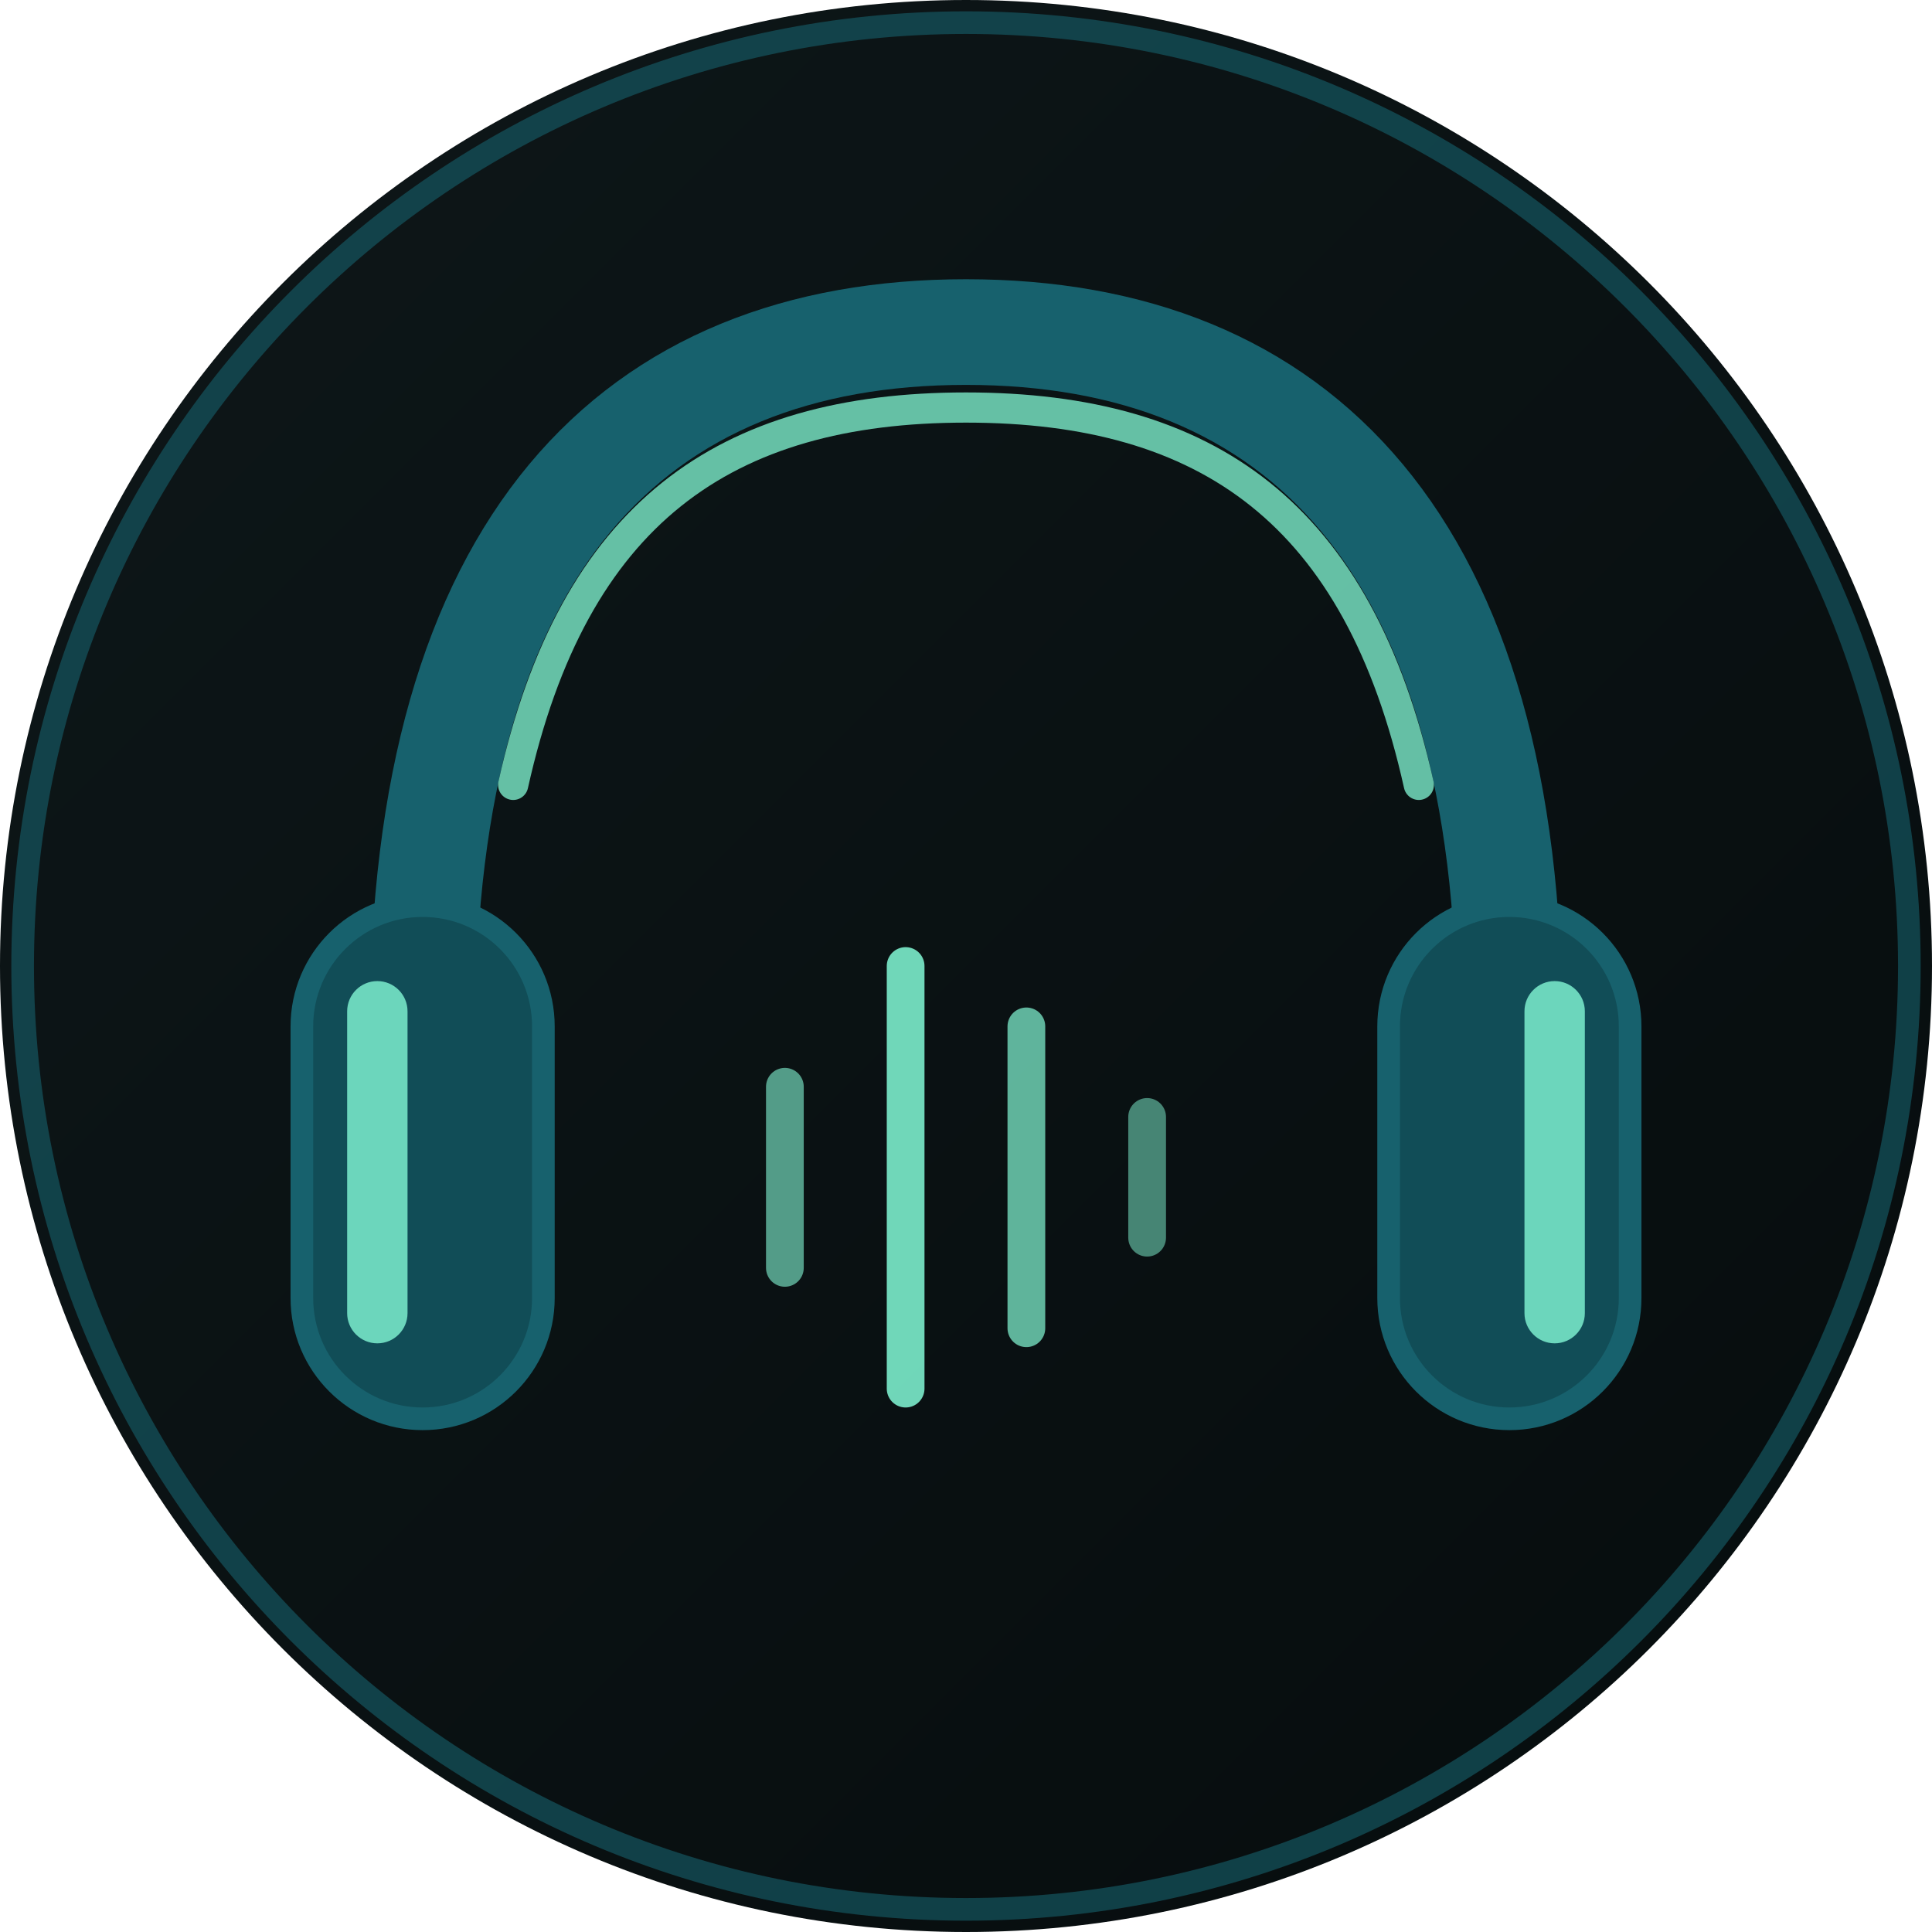
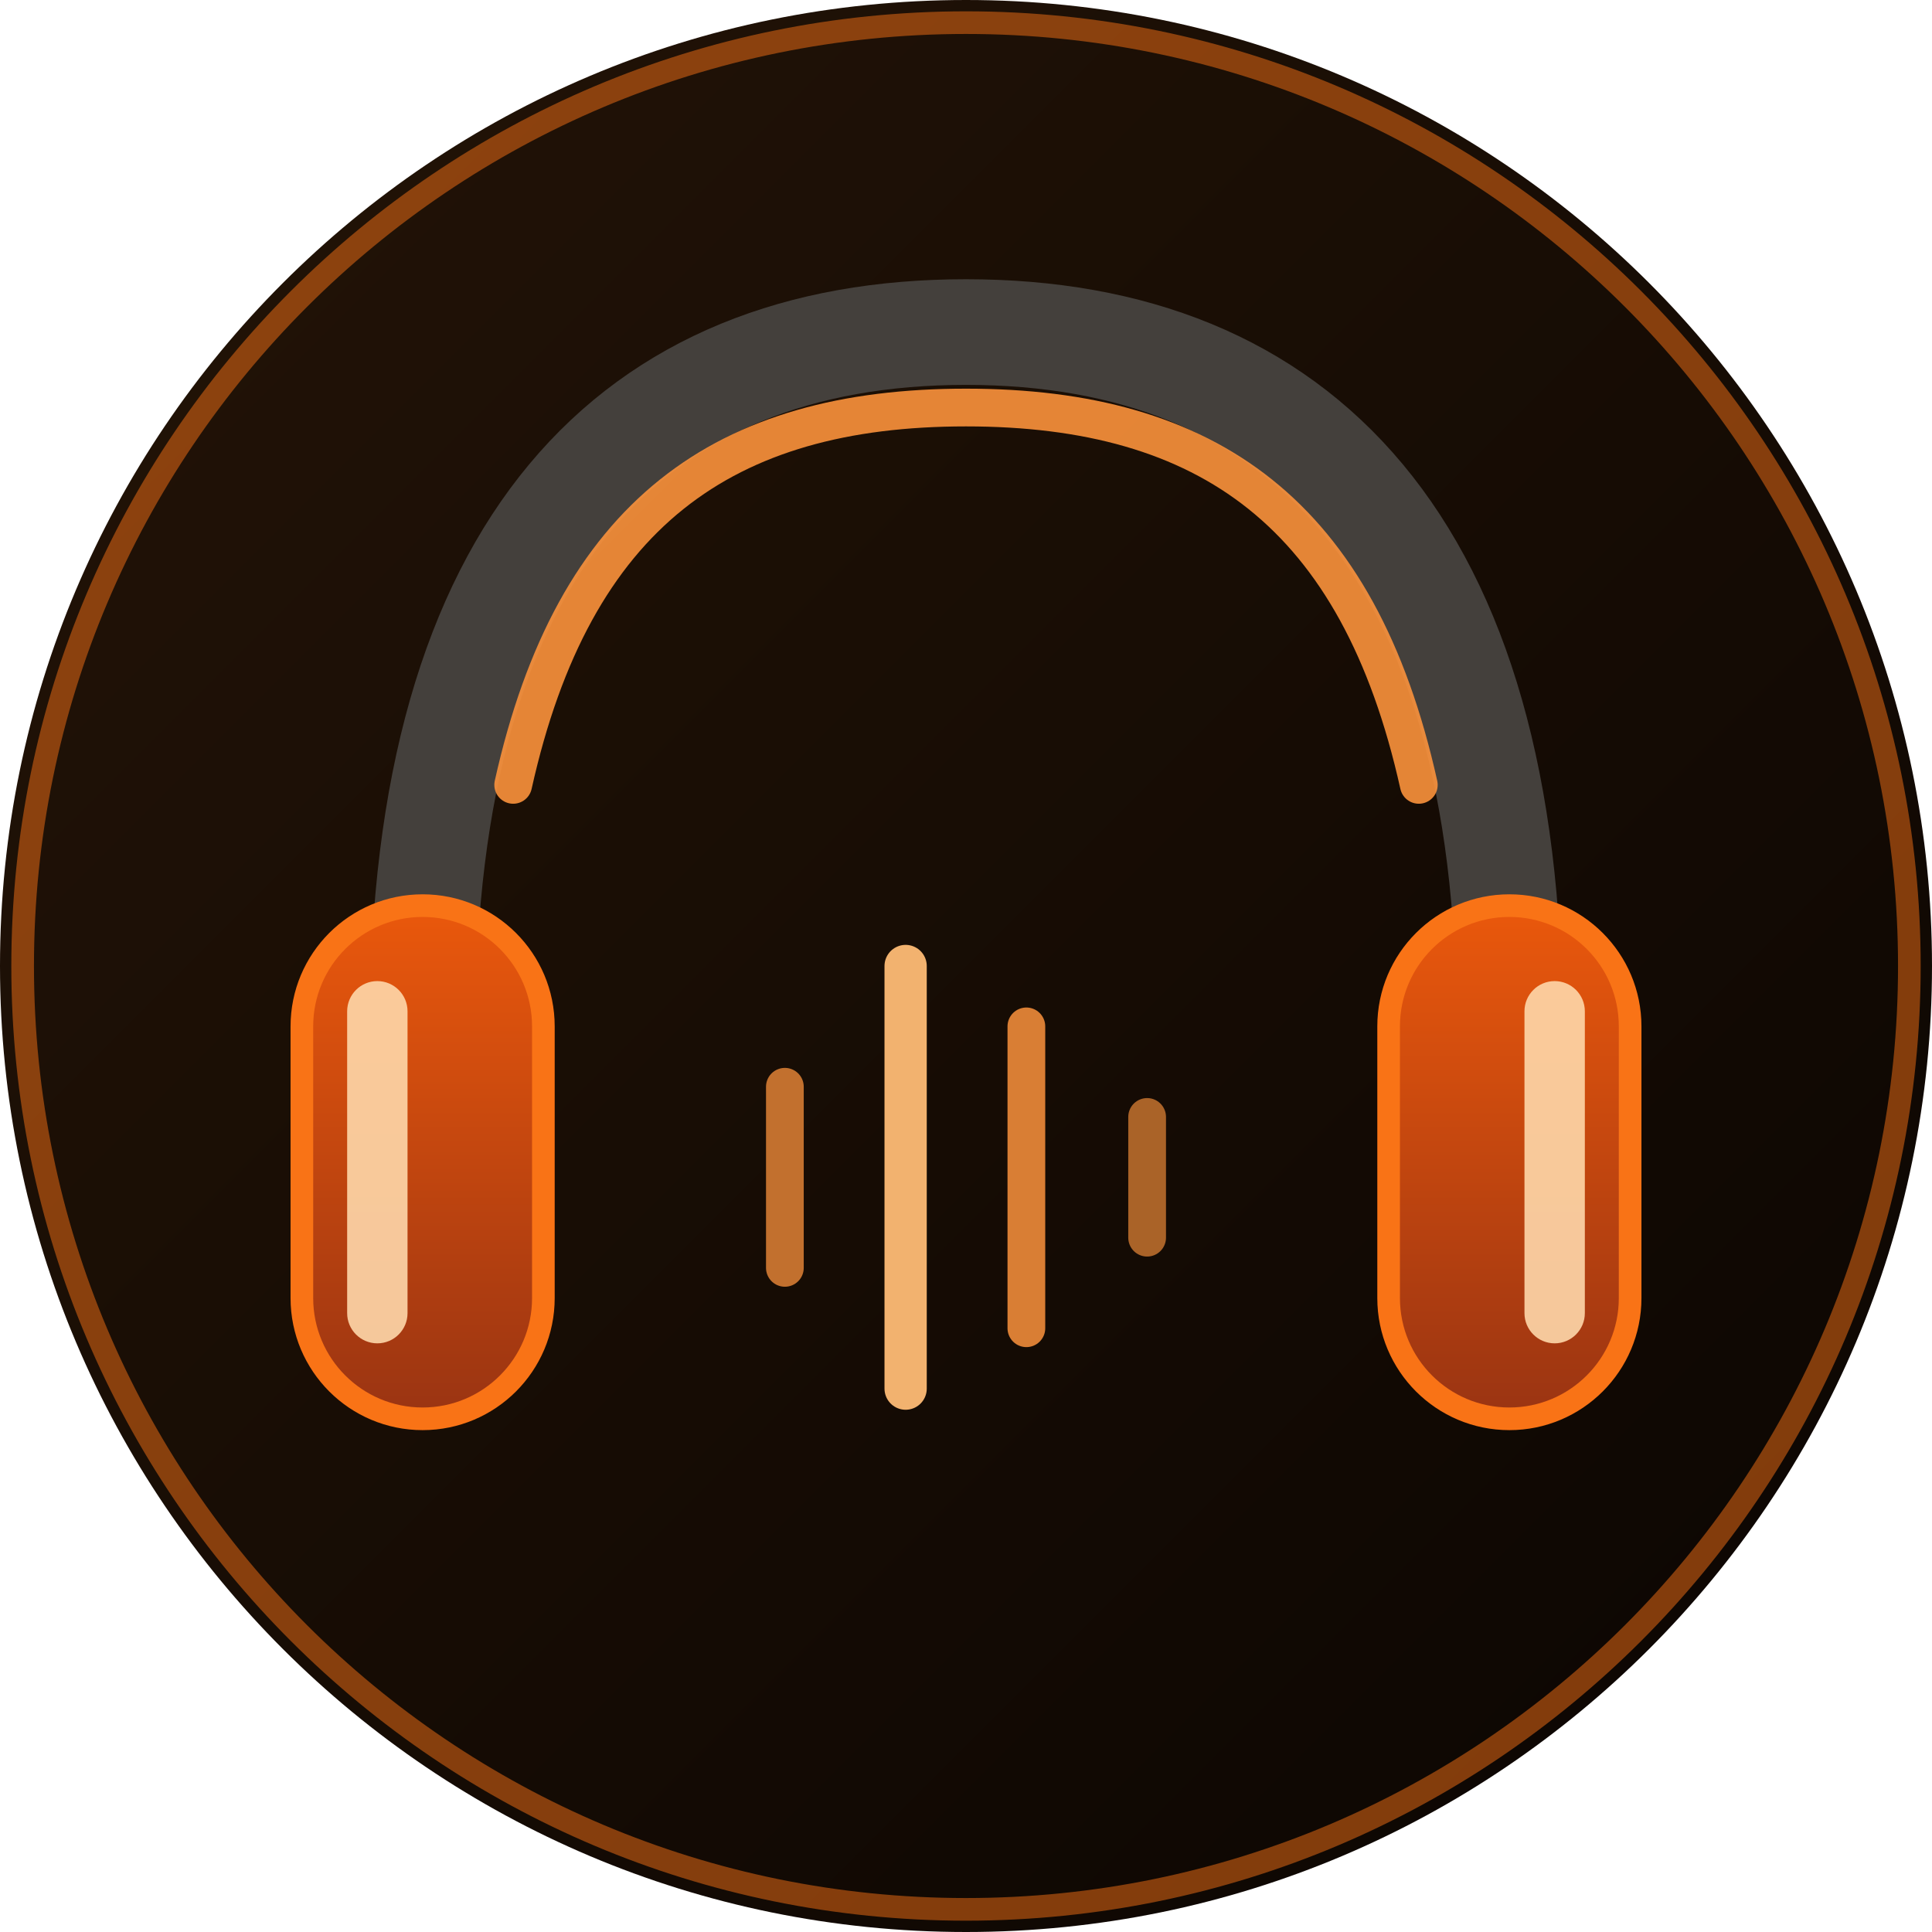
<svg xmlns="http://www.w3.org/2000/svg" viewBox="0 0 128 128" width="100%" height="100%">
  <defs>
    <linearGradient id="bg-hp" x1="0%" y1="0%" x2="100%" y2="100%">
-       <stop offset="0%" stop-color="#0e1719" />
-       <stop offset="100%" stop-color="#060c0d" />
+       <stop offset="0%" stop-color="#241407" />
+       <stop offset="100%" stop-color="#0a0502" />
+     </linearGradient>
+     <linearGradient id="cup-orange" x1="0%" y1="0%" x2="0%" y2="100%">
+       <stop offset="0%" stop-color="#ea580c" />
+       <stop offset="100%" stop-color="#9a3412" />
    </linearGradient>
  </defs>
  <circle cx="64" cy="64" r="64" fill="url(#bg-hp)" />
-   <circle cx="64" cy="64" r="62.5" fill="none" stroke="#17616d" stroke-width="1.5" stroke-opacity="0.6" />
-   <path d="M28 68 C28 36 42 22 64 22 C86 22 100 36 100 68" stroke="#17616d" stroke-width="7" stroke-linecap="round" fill="none" />
-   <path d="M34 52 C38 34 48 27 64 27 C80 27 90 34 94 52" stroke="#83f9d6" stroke-width="2" stroke-linecap="round" fill="none" opacity="0.75" />
-   <rect x="20" y="60" width="16" height="34" rx="8" fill="#114d57" stroke="#17616d" stroke-width="1.5" />
-   <rect x="23" y="65" width="4" height="24" rx="2" fill="#83f9d6" opacity="0.8" />
-   <rect x="92" y="60" width="16" height="34" rx="8" fill="#114d57" stroke="#17616d" stroke-width="1.5" />
-   <rect x="101" y="65" width="4" height="24" rx="2" fill="#83f9d6" opacity="0.8" />
-   <line x1="52" y1="72" x2="52" y2="84" stroke="#83f9d6" stroke-width="2.5" stroke-linecap="round" opacity="0.6" />
-   <line x1="60" y1="64" x2="60" y2="92" stroke="#83f9d6" stroke-width="2.5" stroke-linecap="round" opacity="0.85" />
-   <line x1="68" y1="68" x2="68" y2="88" stroke="#83f9d6" stroke-width="2.5" stroke-linecap="round" opacity="0.7" />
-   <line x1="76" y1="74" x2="76" y2="82" stroke="#83f9d6" stroke-width="2.5" stroke-linecap="round" opacity="0.5" />
+   <circle cx="64" cy="64" r="62.5" fill="none" stroke="#f97316" stroke-width="1.5" stroke-opacity="0.5" />
+   <path d="M28 68 C28 36 42 22 64 22 C86 22 100 36 100 68" stroke="#44403c" stroke-width="7" stroke-linecap="round" fill="none" />
+   <path d="M34 52 C38 34 48 27 64 27 C80 27 90 34 94 52" stroke="#fb923c" stroke-width="2.5" stroke-linecap="round" fill="none" opacity="0.9" />
+   <rect x="20" y="60" width="16" height="34" rx="8" fill="url(#cup-orange)" stroke="#f97316" stroke-width="1.5" />
+   <rect x="23" y="65" width="4" height="24" rx="2" fill="#fed7aa" opacity="0.9" />
+   <rect x="92" y="60" width="16" height="34" rx="8" fill="url(#cup-orange)" stroke="#f97316" stroke-width="1.5" />
+   <rect x="101" y="65" width="4" height="24" rx="2" fill="#fed7aa" opacity="0.9" />
+   <line x1="52" y1="72" x2="52" y2="84" stroke="#fb923c" stroke-width="2.5" stroke-linecap="round" opacity="0.75" />
+   <line x1="60" y1="64" x2="60" y2="92" stroke="#fdba74" stroke-width="2.8" stroke-linecap="round" opacity="0.95" />
+   <line x1="68" y1="68" x2="68" y2="88" stroke="#fb923c" stroke-width="2.5" stroke-linecap="round" opacity="0.85" />
+   <line x1="76" y1="74" x2="76" y2="82" stroke="#fb923c" stroke-width="2.5" stroke-linecap="round" opacity="0.65" />
</svg>
